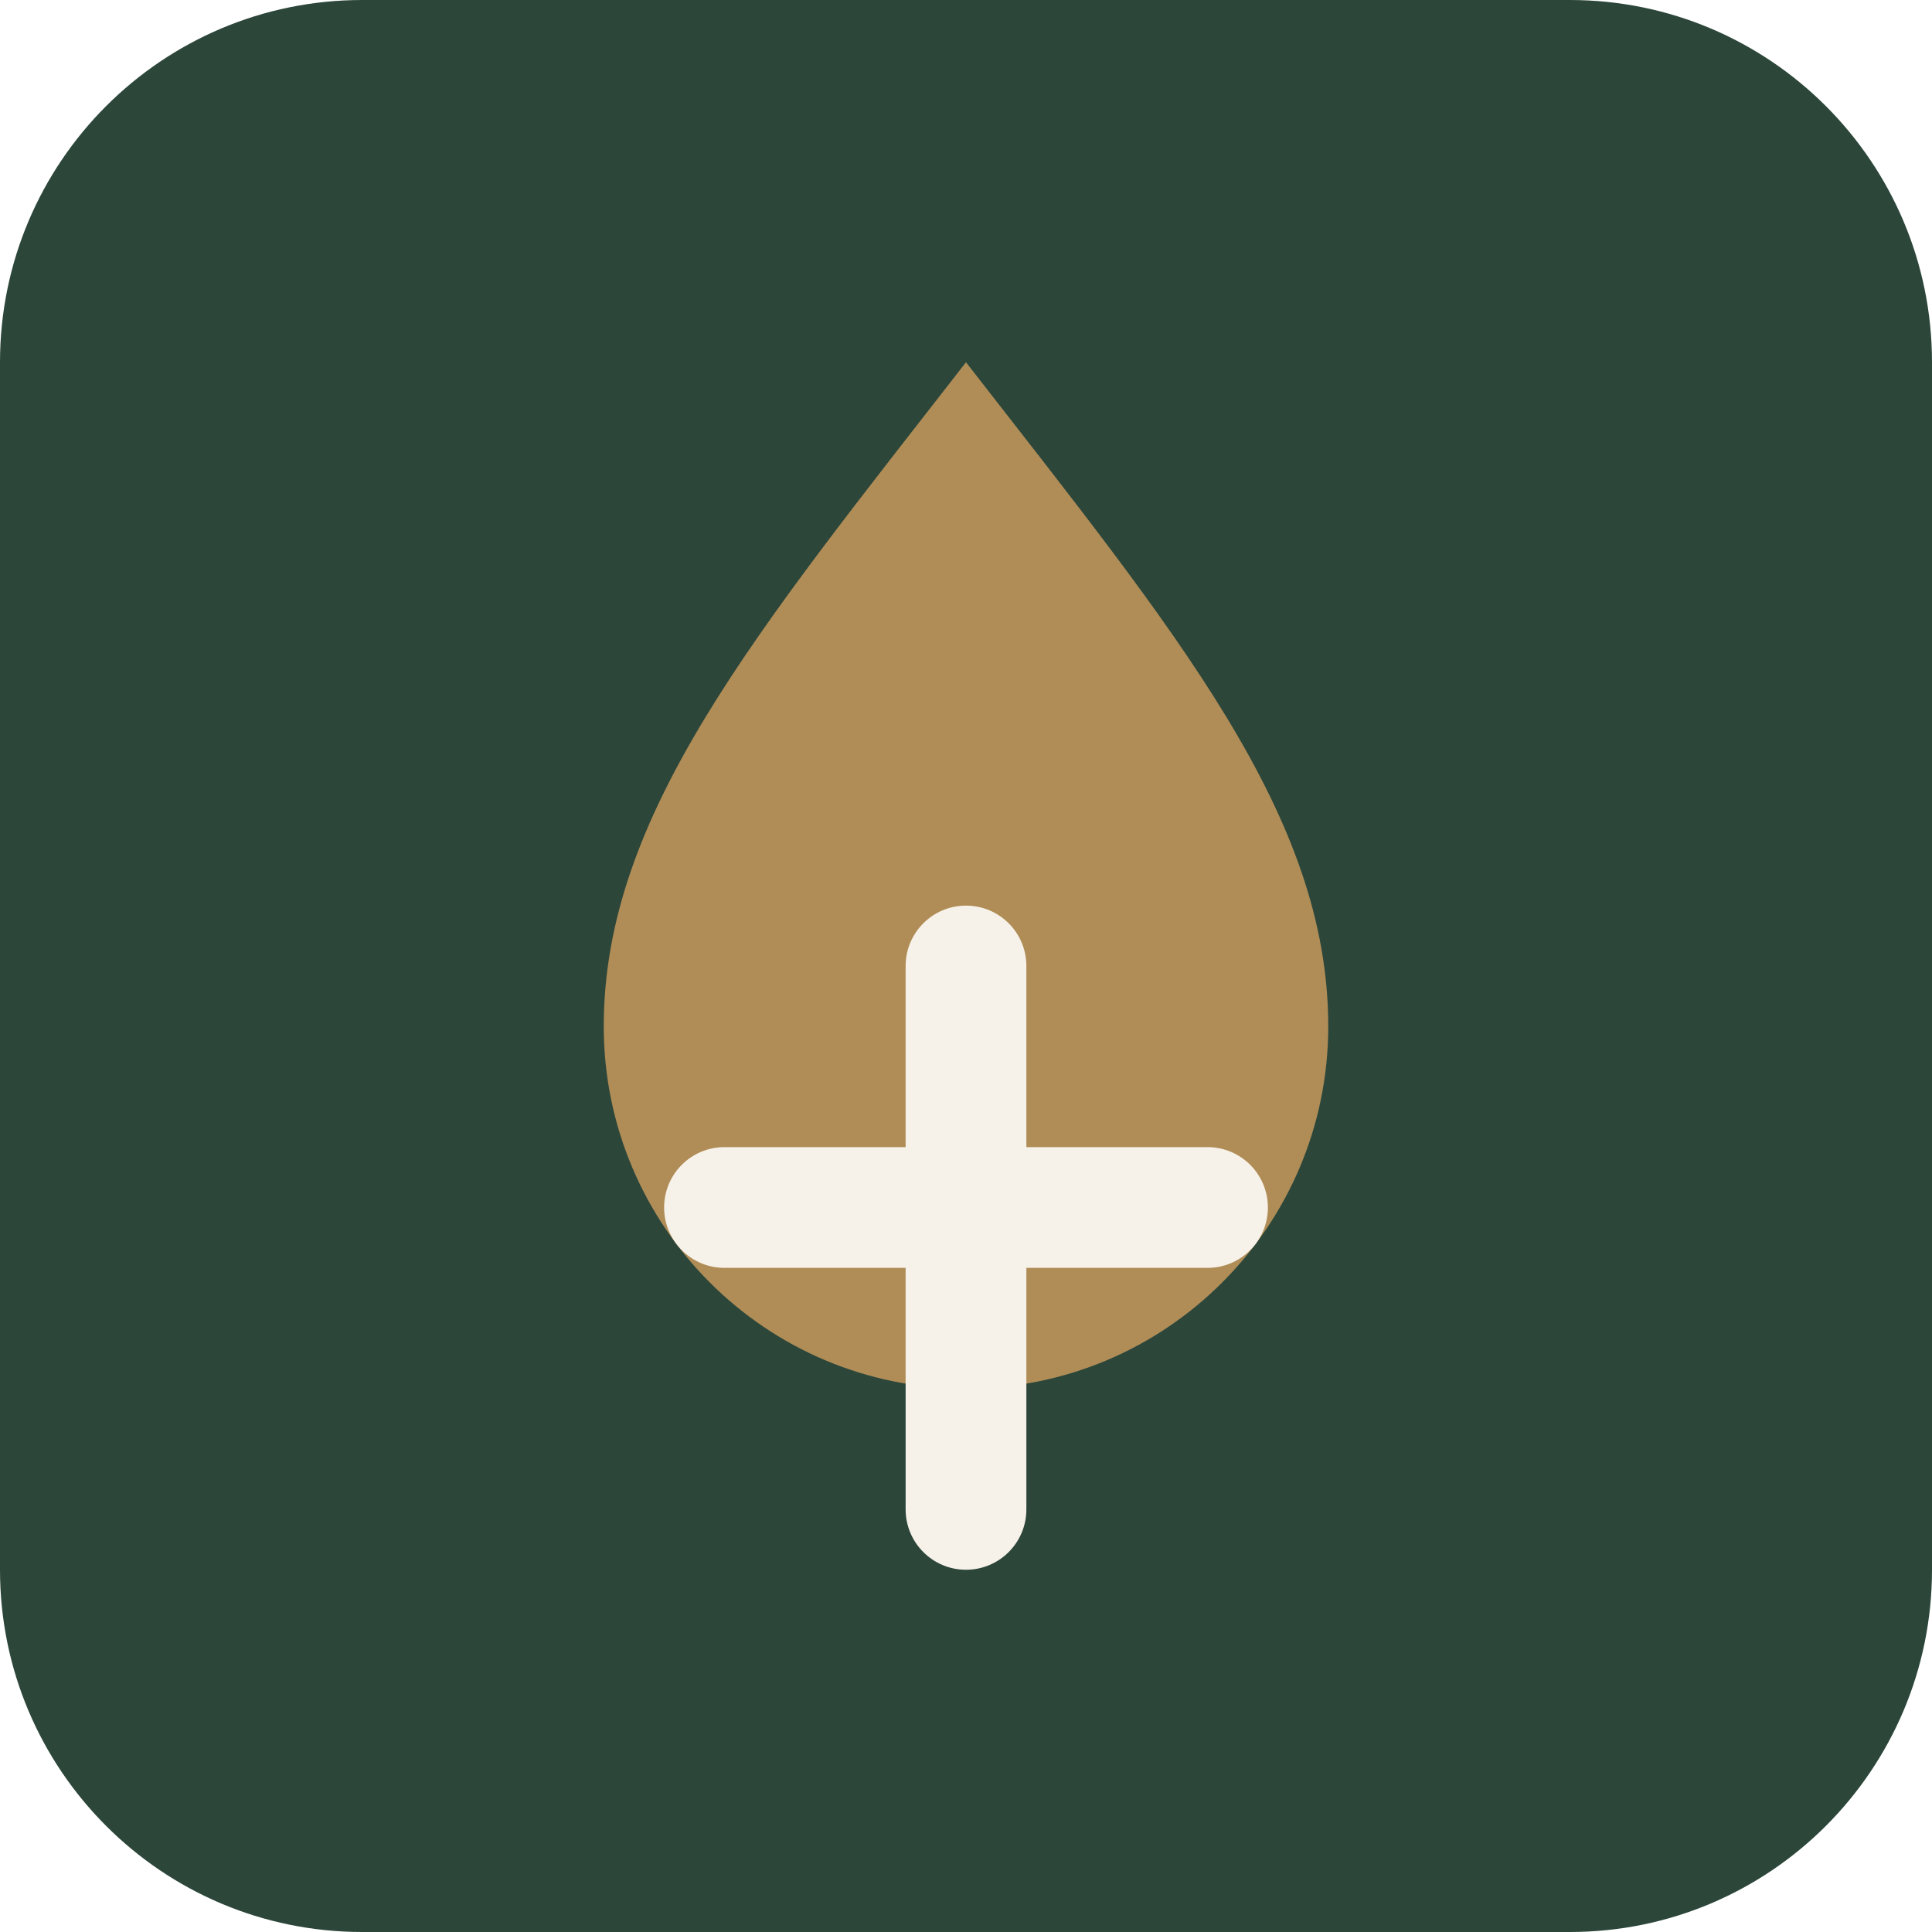
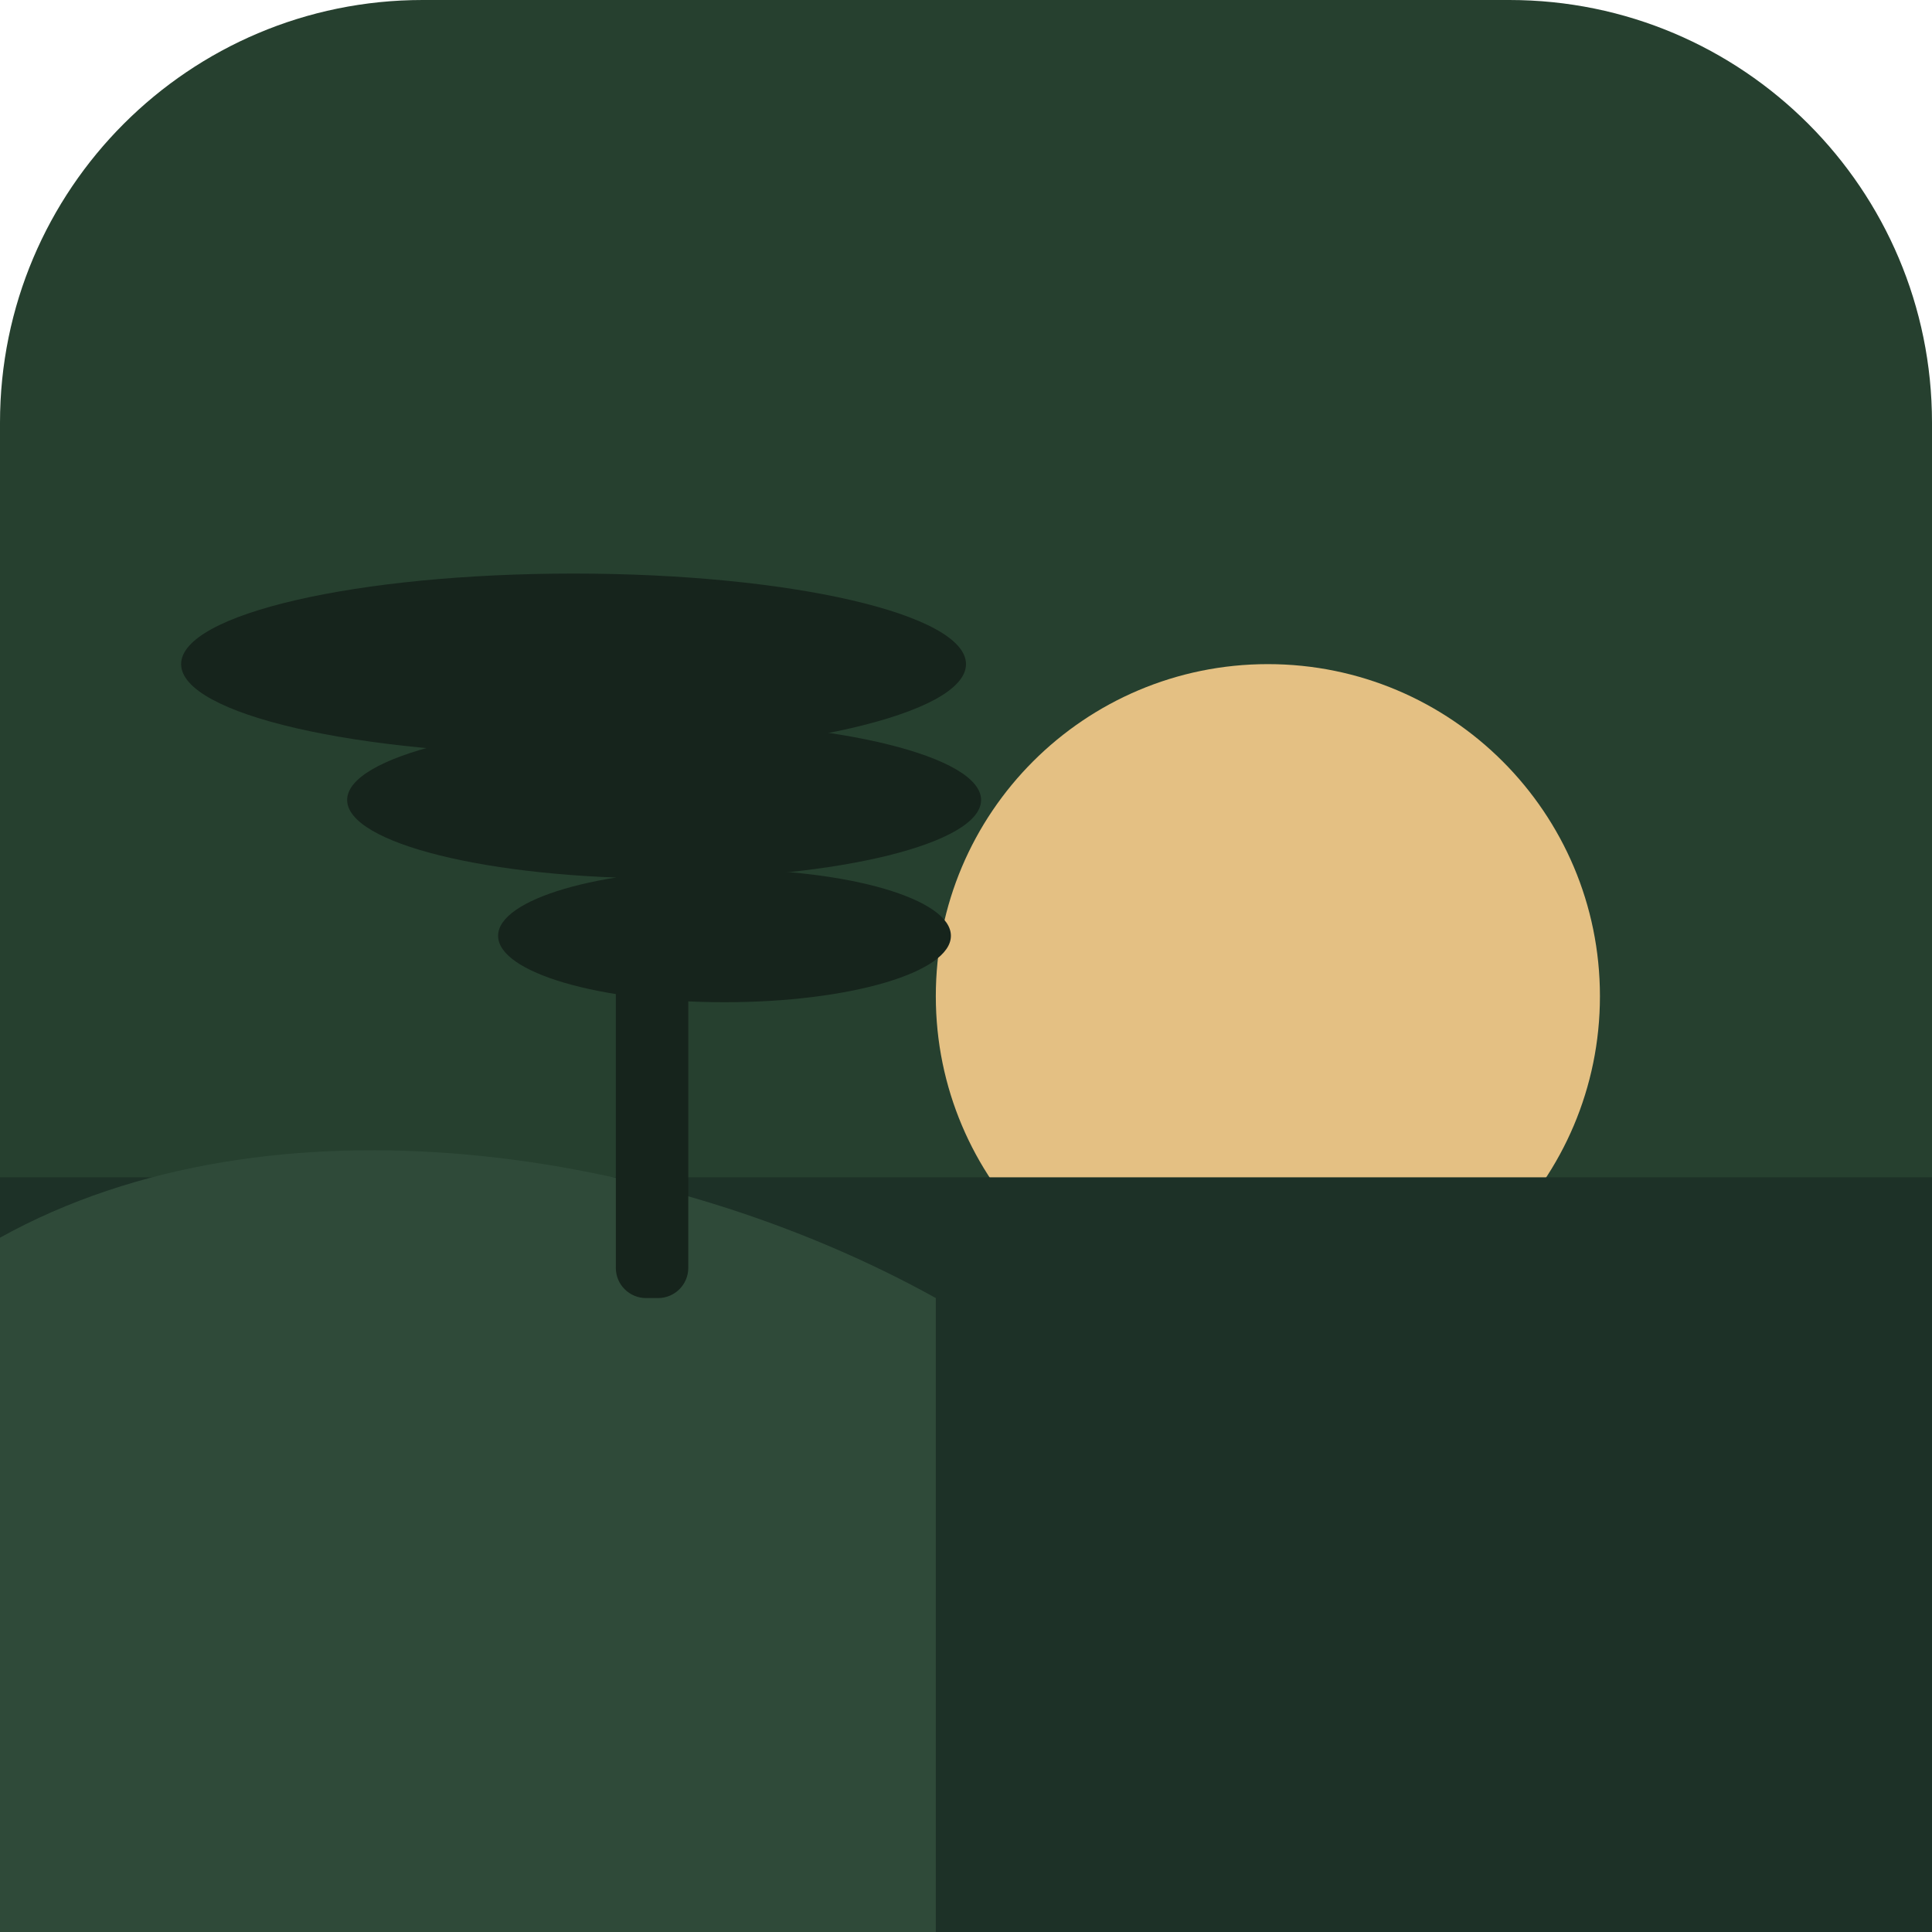
<svg xmlns="http://www.w3.org/2000/svg" viewBox="0 0 64 64">
-   <rect width="64" height="64" rx="12" fill="#2C463A" />
-   <path d="M32 12c-7 9-12 15-12 22a12 12 0 0 0 24 0c0-7-5-13-12-22z" fill="#B08D57" />
-   <rect x="30" y="30" width="4" height="22" rx="2" fill="#F7F2E9" />
-   <rect x="22" y="38" width="20" height="4" rx="2" fill="#F7F2E9" />
+   <rect width="64" height="64" rx="14" fill="#26402f" />
+   <circle cx="42" cy="33" r="11" fill="#E4C083" />
+   <rect y="39" width="64" height="25" fill="#1d3127" />
+   <path d="M0 41 C 9 36 22 38 31 43 L31 64 L0 64 Z" fill="#2f4a39" />
+   <g fill="#16241c">
+     <rect x="20.4" y="24" width="2.4" height="19" rx="1" />
+     <ellipse cx="19" cy="22" rx="13" ry="3" />
+     <ellipse cx="22" cy="26.5" rx="10.5" ry="2.6" />
+     <ellipse cx="24" cy="31" rx="7.5" ry="2.2" />
+   </g>
</svg>
